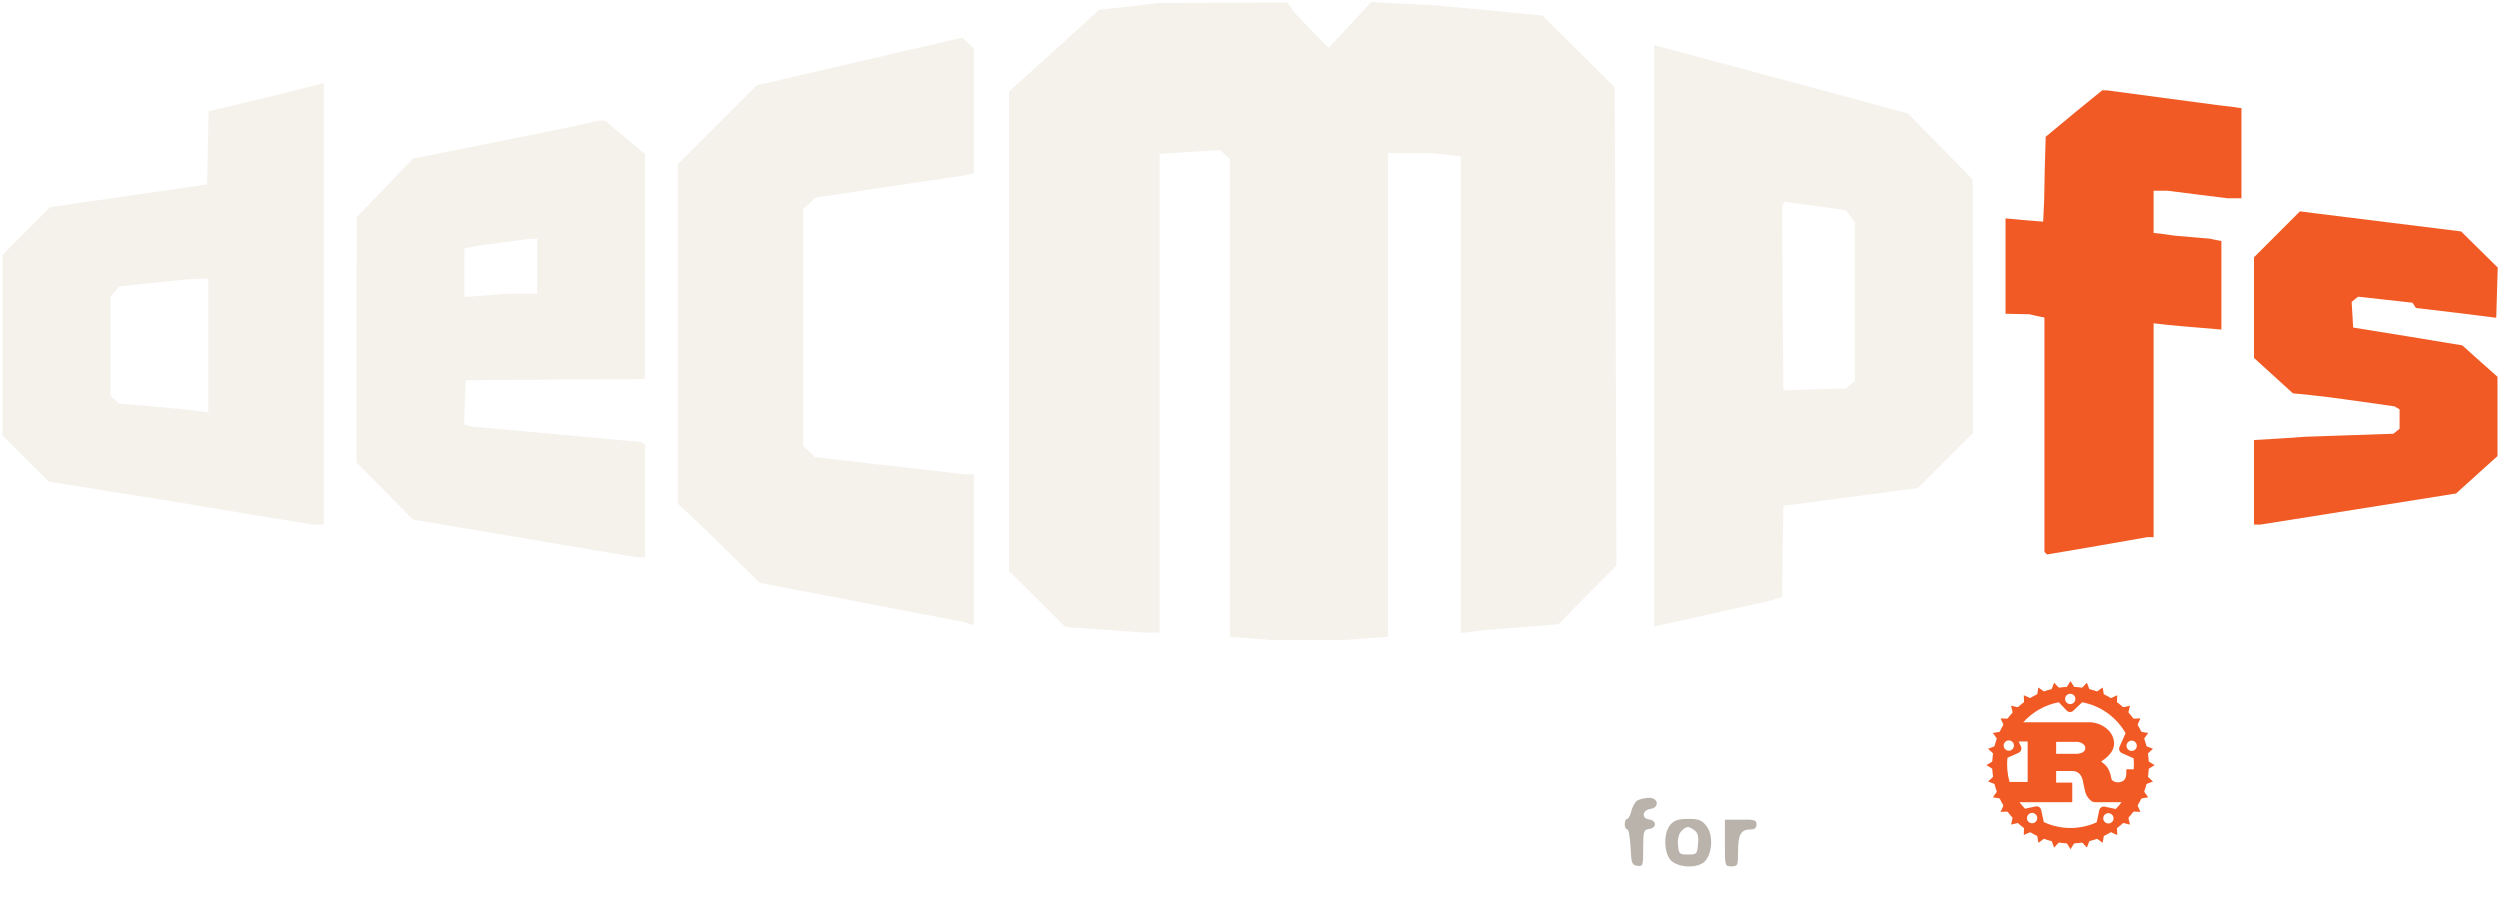
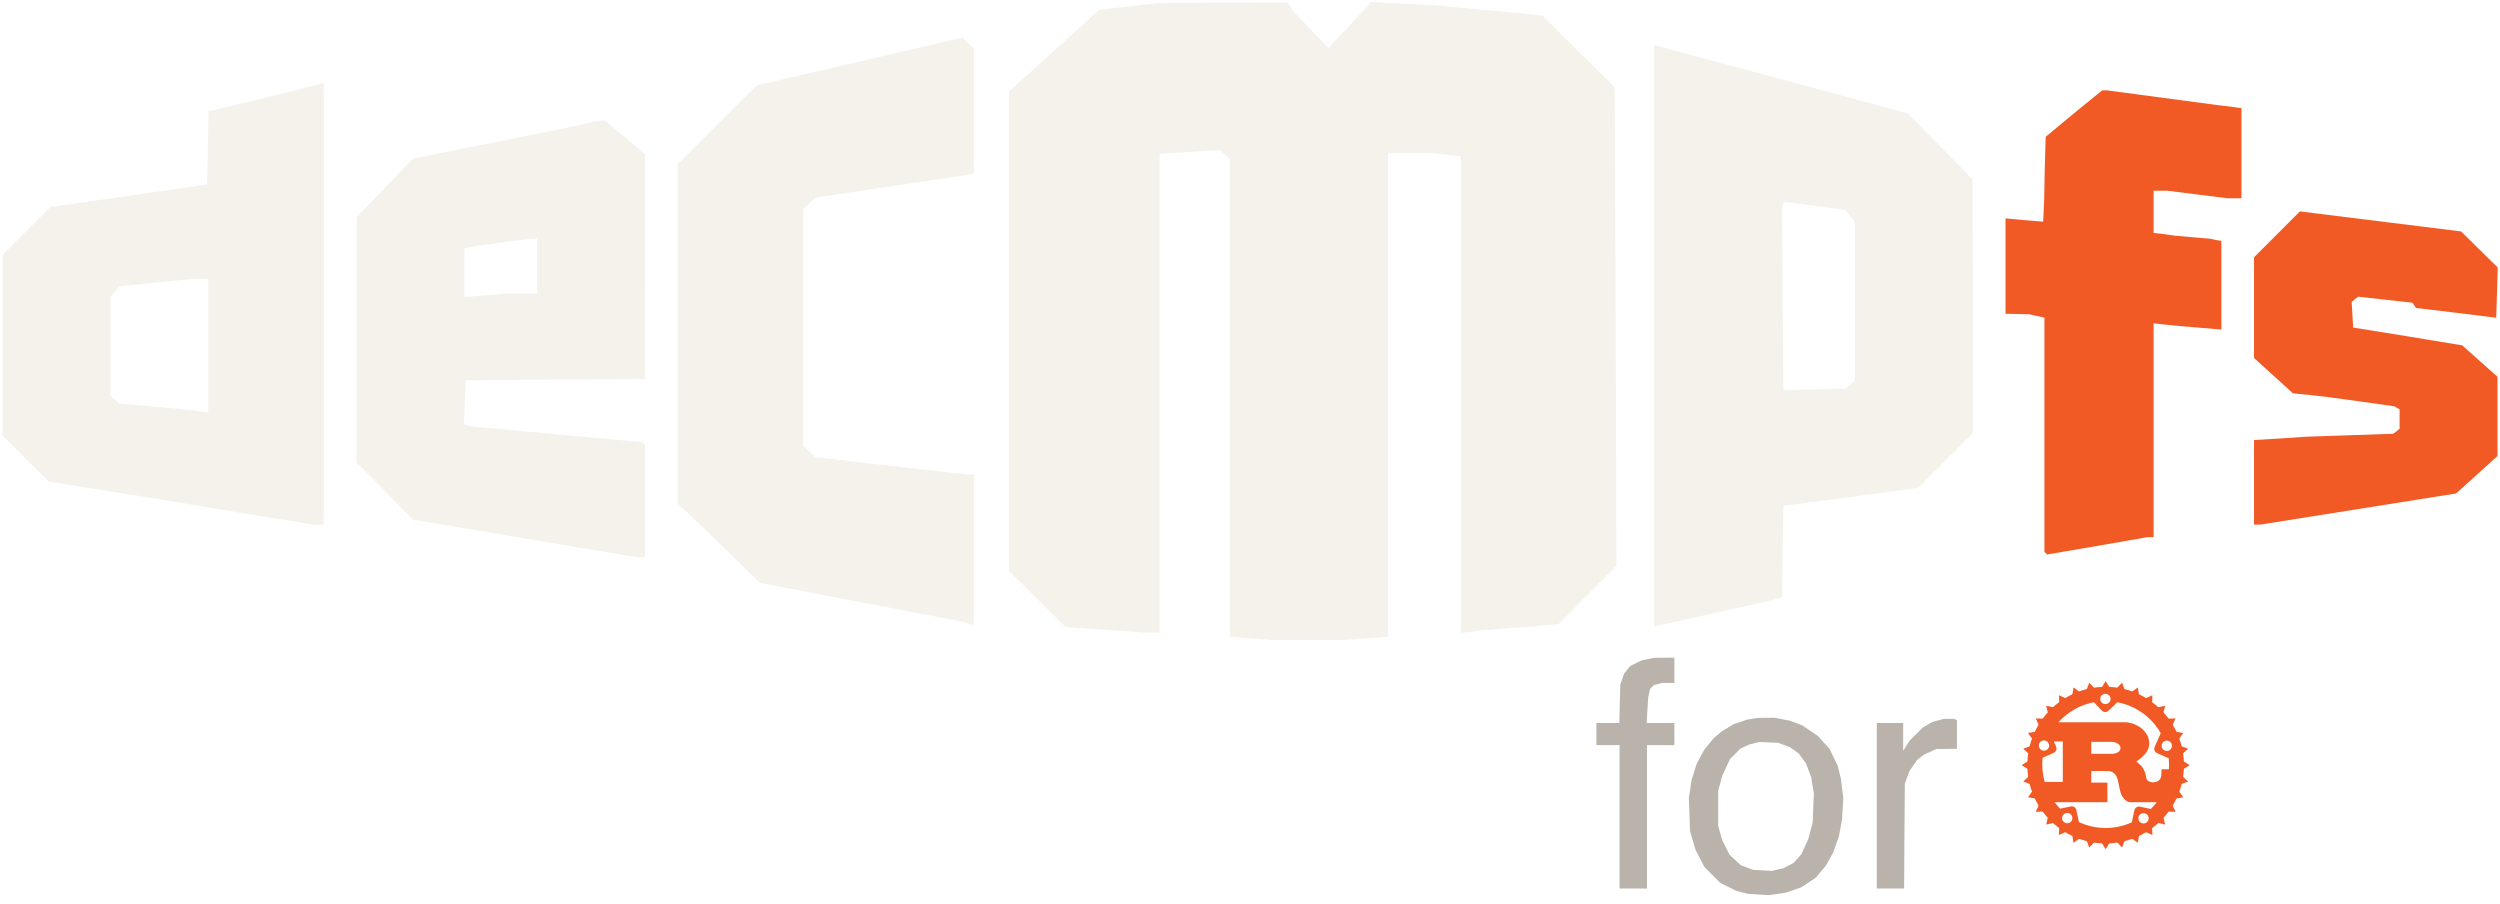
<svg xmlns="http://www.w3.org/2000/svg" viewBox="0 0 996 360" role="img" aria-label="deCMPfs for rust">
  <g transform="translate(0,256) scale(0.1,-0.1)" fill="#f5f2ec" stroke="none">
    <path d="M4497 2534 l-118 -13 -179 -163 -180 -162 0 -956 0 -955 113 -112 112 -111 155 -11 155 -11 33 0 32 0 0 954 0 953 121 8 120 7 20 -18 19 -17 0 -952 0 -952 83 -6 82 -7 141 0 141 0 91 6 92 7 0 963 0 964 84 0 83 0 62 -6 61 -7 0 -950 0 -949 43 5 42 6 152 12 152 12 115 117 116 117 -3 952 -4 953 -144 143 -144 143 -215 21 -215 20 -126 6 -126 7 -85 -92 -85 -91 -68 70 -68 70 -14 21 -14 20 -257 -1 -257 -1 -118 -14z" />
    <path d="M3420 2314 l-405 -94 -157 -157 -158 -158 0 -676 0 -675 68 -64 67 -64 96 -94 96 -94 406 -78 406 -78 20 -7 21 -6 0 300 0 301 -17 0 -18 0 -85 10 -85 10 -214 24 -214 25 -23 22 -24 22 0 472 0 472 25 23 24 23 123 18 123 19 170 25 170 25 23 5 22 5 0 248 0 249 -23 21 -23 22 -5 -1 -4 -1 -405 -94z" />
    <path d="M6590 1223 l0 -1159 238 53 237 53 17 6 18 5 2 182 3 182 268 35 268 36 109 109 110 110 0 505 -1 505 -129 132 -129 131 -488 132 -488 131 -17 5 -18 5 0 -1158z m781 476 l19 -24 0 -316 0 -316 -17 -15 -18 -16 -125 -3 -125 -4 -3 365 -2 365 4 11 4 10 122 -16 123 -17 18 -24z" />
    <path d="M1215 2210 l-70 -18 -157 -38 -157 -37 -3 -146 -3 -146 -312 -45 -313 -45 -95 -95 -95 -95 0 -360 0 -360 92 -92 93 -92 220 -35 220 -35 306 -51 306 -50 22 0 21 0 0 880 0 880 -2 -1 -3 -1 -70 -18z m-385 -1026 l0 -267 -47 6 -48 6 -130 12 -130 11 -18 16 -17 15 0 197 0 198 18 20 17 21 135 14 135 14 43 2 42 1 0 -266z" />
    <path d="M2340 2069 l-35 -8 -330 -67 -330 -66 -112 -117 -112 -116 -1 -488 0 -489 113 -114 112 -114 445 -75 446 -75 17 0 17 0 0 224 0 225 -8 5 -8 5 -339 31 -340 31 -13 4 -13 5 3 87 3 88 357 3 357 2 1 448 0 447 -80 68 -80 67 -17 -1 -18 -1 -35 -9z m-200 -569 l0 -110 -62 0 -63 0 -82 -7 -83 -6 0 96 0 97 23 5 22 5 105 14 105 14 18 1 17 1 0 -110z" />
  </g>
  <g transform="translate(0,256) scale(0.1,-0.1)" fill="#f15a24" stroke="none">
    <path d="M8262 2108 l-112 -93 -2 -70 -2 -70 -1 -55 -1 -55 -2 -44 -2 -44 -75 6 -75 7 0 -190 0 -190 48 -1 47 -1 30 -7 30 -6 0 -467 0 -466 5 -6 6 -5 199 34 200 35 13 0 12 0 0 426 0 426 53 -6 52 -5 83 -7 82 -7 0 177 0 176 -22 4 -23 5 -70 6 -70 6 -42 6 -43 5 0 84 0 84 28 0 28 0 119 -15 120 -15 28 0 27 0 0 179 0 180 -42 6 -43 5 -225 30 -225 30 -10 0 -10 0 -113 -92z" />
    <path d="M9071 1626 l-91 -91 0 -201 0 -200 78 -71 77 -70 70 -7 70 -8 132 -18 133 -19 10 -6 10 -6 0 -38 0 -39 -12 -10 -13 -10 -175 -6 -175 -6 -102 -7 -103 -6 0 -168 0 -169 13 0 12 0 390 62 390 62 83 75 82 74 0 158 0 158 -70 62 -70 63 -218 36 -217 35 -3 51 -3 51 13 11 13 10 108 -12 108 -12 7 -10 7 -11 160 -19 160 -20 3 100 3 100 -73 72 -73 72 -290 36 -290 36 -31 4 -31 4 -92 -92z" />
  </g>
-   <g transform="translate(620 300) scale(1.05)">
-     <g transform="translate(0,54) scale(0.1,-0.1)" fill="#b9b3ab" stroke="none">
-       <path d="M308 360 c-9 -6 -19 -24 -23 -40 -4 -17 -11 -30 -16 -30 -5 0 -9 -9 -9 -20 0 -11 4 -20 10 -20 5 0 10 -30 12 -67 3 -62 5 -68 26 -71 21 -3 22 0 22 67 0 65 2 70 23 73 29 4 29 32 -1 36 -30 4 -25 36 6 40 34 5 30 42 -5 42 -16 0 -36 -5 -45 -10z" />
-       <path d="M434 269 c-29 -32 -26 -115 5 -140 32 -26 102 -26 126 1 28 31 31 100 5 133 -18 23 -29 27 -69 27 -36 0 -53 -5 -67 -21z m90 -22 c13 -9 17 -23 14 -52 -3 -38 -4 -40 -38 -40 -33 0 -35 2 -38 36 -2 24 3 42 13 53 20 19 26 20 49 3z" />
-       <path d="M640 198 c0 -87 0 -88 25 -88 24 0 25 3 25 58 0 63 11 82 47 82 16 0 23 6 23 19 0 17 -8 19 -60 18 l-60 0 0 -89z" />
+   <g transform="translate(636 262) scale(0.42)">
+     <g transform="translate(0,225) scale(0.1,-0.1)" fill="#b9b3ab" stroke="none">
+       <path d="M484 2235 l-61 -13 -50 -26 -51 -25 -30 -36 -29 -36 -18 -52 -18 -52 -5 -182 -4 -183 -109 0 -109 0 0 -105 0 -105 110 0 110 0 0 -680 0 -680 130 0 130 0 0 680 0 680 130 0 130 0 0 105 0 105 -131 0 -132 0 7 123 8 122 8 39 9 39 19 19 19 19 39 9 39 10 58 0 57 0 0 120 0 120 -97 -1 -98 -1 -61 -13z" />
+       <path d="M1478 1670 l-48 -8 -64 -22 -64 -21 -56 -34 -56 -34 -39 -33 -39 -33 -45 -55 -45 -55 -35 -65 -35 -65 -25 -80 -25 -80 -12 -84 -13 -83 6 -156 5 -157 26 -90 27 -89 42 -81 41 -80 76 -76 75 -76 75 -37 75 -37 55 -15 55 -14 101 -7 100 -6 84 12 83 13 71 25 71 25 68 45 68 45 49 59 49 59 34 62 35 63 25 72 26 71 16 83 15 84 6 100 6 100 -11 95 -12 95 -15 60 -15 60 -39 80 -38 80 -57 62 -56 62 -74 50 -74 49 -58 22 -58 22 -73 14 -74 14 -81 -1 -82 -1 -47 -8z m303 -249 l57 -22 41 -29 41 -30 34 -47 35 -48 24 -65 25 -65 12 -78 13 -77 -6 -138 -5 -137 -21 -77 -20 -77 -34 -74 -34 -74 -36 -40 -36 -39 -48 -26 -48 -26 -56 -12 -56 -13 -89 5 -89 5 -57 22 -58 22 -54 50 -53 49 -36 72 -36 73 -18 65 -18 65 0 165 0 165 19 70 18 70 38 82 38 82 49 48 48 49 40 19 40 19 50 13 50 13 90 -4 90 -4 56 -21z" />
+       <path d="M3240 1654 l-55 -15 -45 -26 -45 -27 -61 -61 -62 -61 -31 -49 -31 -49 0 132 0 132 -125 0 -125 0 0 -785 0 -785 129 0 130 0 3 498 4 497 22 60 22 60 36 52 36 52 34 26 34 26 57 26 57 26 98 1 98 1 0 136 0 137 -16 6 -16 6 -46 -1 -47 0 -55 -15z" />
    </g>
  </g>
-   <g transform="translate(778 258) scale(0.66)">
+   <g transform="translate(792 258) scale(0.66)">
    <path fill="#f15a24" d="m71.05 23.68c-26.06 0-47.27 21.22-47.27 47.27s21.22 47.27 47.27 47.27 47.27-21.22 47.27-47.27-21.22-47.27-47.27-47.27zm-.07 4.2a3.1 3.11 0 0 1 3.02 3.11 3.11 3.11 0 0 1 -6.22 0 3.11 3.11 0 0 1 3.2-3.11zm7.12 5.12a38.27 38.27 0 0 1 26.2 18.66l-3.67 8.28c-.63 1.43.02 3.11 1.44 3.75l7.06 3.13a38.27 38.27 0 0 1 .08 6.64h-3.93c-.39 0-.55.26-.55.64v1.8c0 4.24-2.39 5.17-4.49 5.4-2 .23-4.21-.84-4.49-2.06-1.18-6.63-3.14-8.04-6.24-10.49 3.85-2.44 7.85-6.05 7.85-10.87 0-5.21-3.57-8.49-6-10.1-3.42-2.25-7.2-2.7-8.22-2.7h-40.6a38.27 38.27 0 0 1 21.41-12.08l4.79 5.02c1.08 1.13 2.87 1.18 4 .09zm-44.2 23.02a3.11 3.11 0 0 1 3.02 3.11 3.11 3.11 0 0 1 -6.22 0 3.11 3.11 0 0 1 3.2-3.11zm74.15.14a3.11 3.11 0 0 1 3.02 3.11 3.11 3.11 0 0 1 -6.22 0 3.11 3.11 0 0 1 3.2-3.11zm-68.29.5h5.42v24.44h-10.94a38.27 38.27 0 0 1 -1.24-14.61l6.7-2.98c1.43-.64 2.08-2.31 1.44-3.74zm22.62.26h12.91c.67 0 4.71.77 4.71 3.8 0 2.51-3.1 3.41-5.65 3.41h-11.98zm0 17.56h9.89c.9 0 4.83.26 6.08 5.28.39 1.54 1.26 6.56 1.85 8.17.59 1.8 2.98 5.4 5.53 5.4h16.14a38.27 38.27 0 0 1 -3.54 4.1l-6.57-1.41c-1.53-.33-3.04.65-3.37 2.18l-1.56 7.28a38.27 38.27 0 0 1 -31.91-.15l-1.56-7.28c-.33-1.53-1.83-2.51-3.36-2.18l-6.43 1.38a38.27 38.27 0 0 1 -3.32-3.92h31.27c.35 0 .59-.06.59-.39v-11.06c0-.32-.24-.39-.59-.39h-9.15zm-14.43 25.33a3.11 3.11 0 0 1 3.02 3.11 3.11 3.11 0 0 1 -6.22 0 3.11 3.11 0 0 1 3.2-3.11zm46.05.14a3.11 3.11 0 0 1 3.02 3.11 3.11 3.11 0 0 1 -6.22 0 3.11 3.11 0 0 1 3.2-3.11z" />
    <path fill="#f15a24" fill-rule="evenodd" d="m115.68 70.95a44.63 44.63 0 0 1 -44.63 44.63 44.63 44.63 0 0 1 -44.63-44.63 44.63 44.63 0 0 1 44.63-44.63 44.63 44.63 0 0 1 44.63 44.63zm-.84-4.31 6.96 4.31-6.96 4.31 5.98 5.59-7.66 2.87 4.78 6.65-8.09 1.32 3.4 7.46-8.19-.29 1.88 7.98-7.98-1.88.29 8.19-7.46-3.4-1.32 8.09-6.65-4.78-2.87 7.66-5.59-5.98-4.31 6.96-4.31-6.96-5.59 5.98-2.87-7.66-6.65 4.78-1.32-8.09-7.46 3.4.29-8.19-7.98 1.88 1.88-7.98-8.19.29 3.4-7.46-8.09-1.32 4.78-6.65-7.66-2.87 5.98-5.59-6.96-4.31 6.96-4.31-5.98-5.59 7.66-2.87-4.78-6.65 8.09-1.32-3.4-7.46 8.19.29-1.88-7.98 7.98 1.88-.29-8.19 7.46 3.4 1.32-8.09 6.65 4.78 2.87-7.66 5.59 5.98 4.31-6.96 4.31 6.96 5.59-5.98 2.87 7.66 6.65-4.78 1.32 8.09 7.46-3.4-.29 8.19 7.98-1.88-1.88 7.98 8.19-.29-3.4 7.46 8.09 1.32-4.78 6.65 7.66 2.87z" />
  </g>
</svg>
